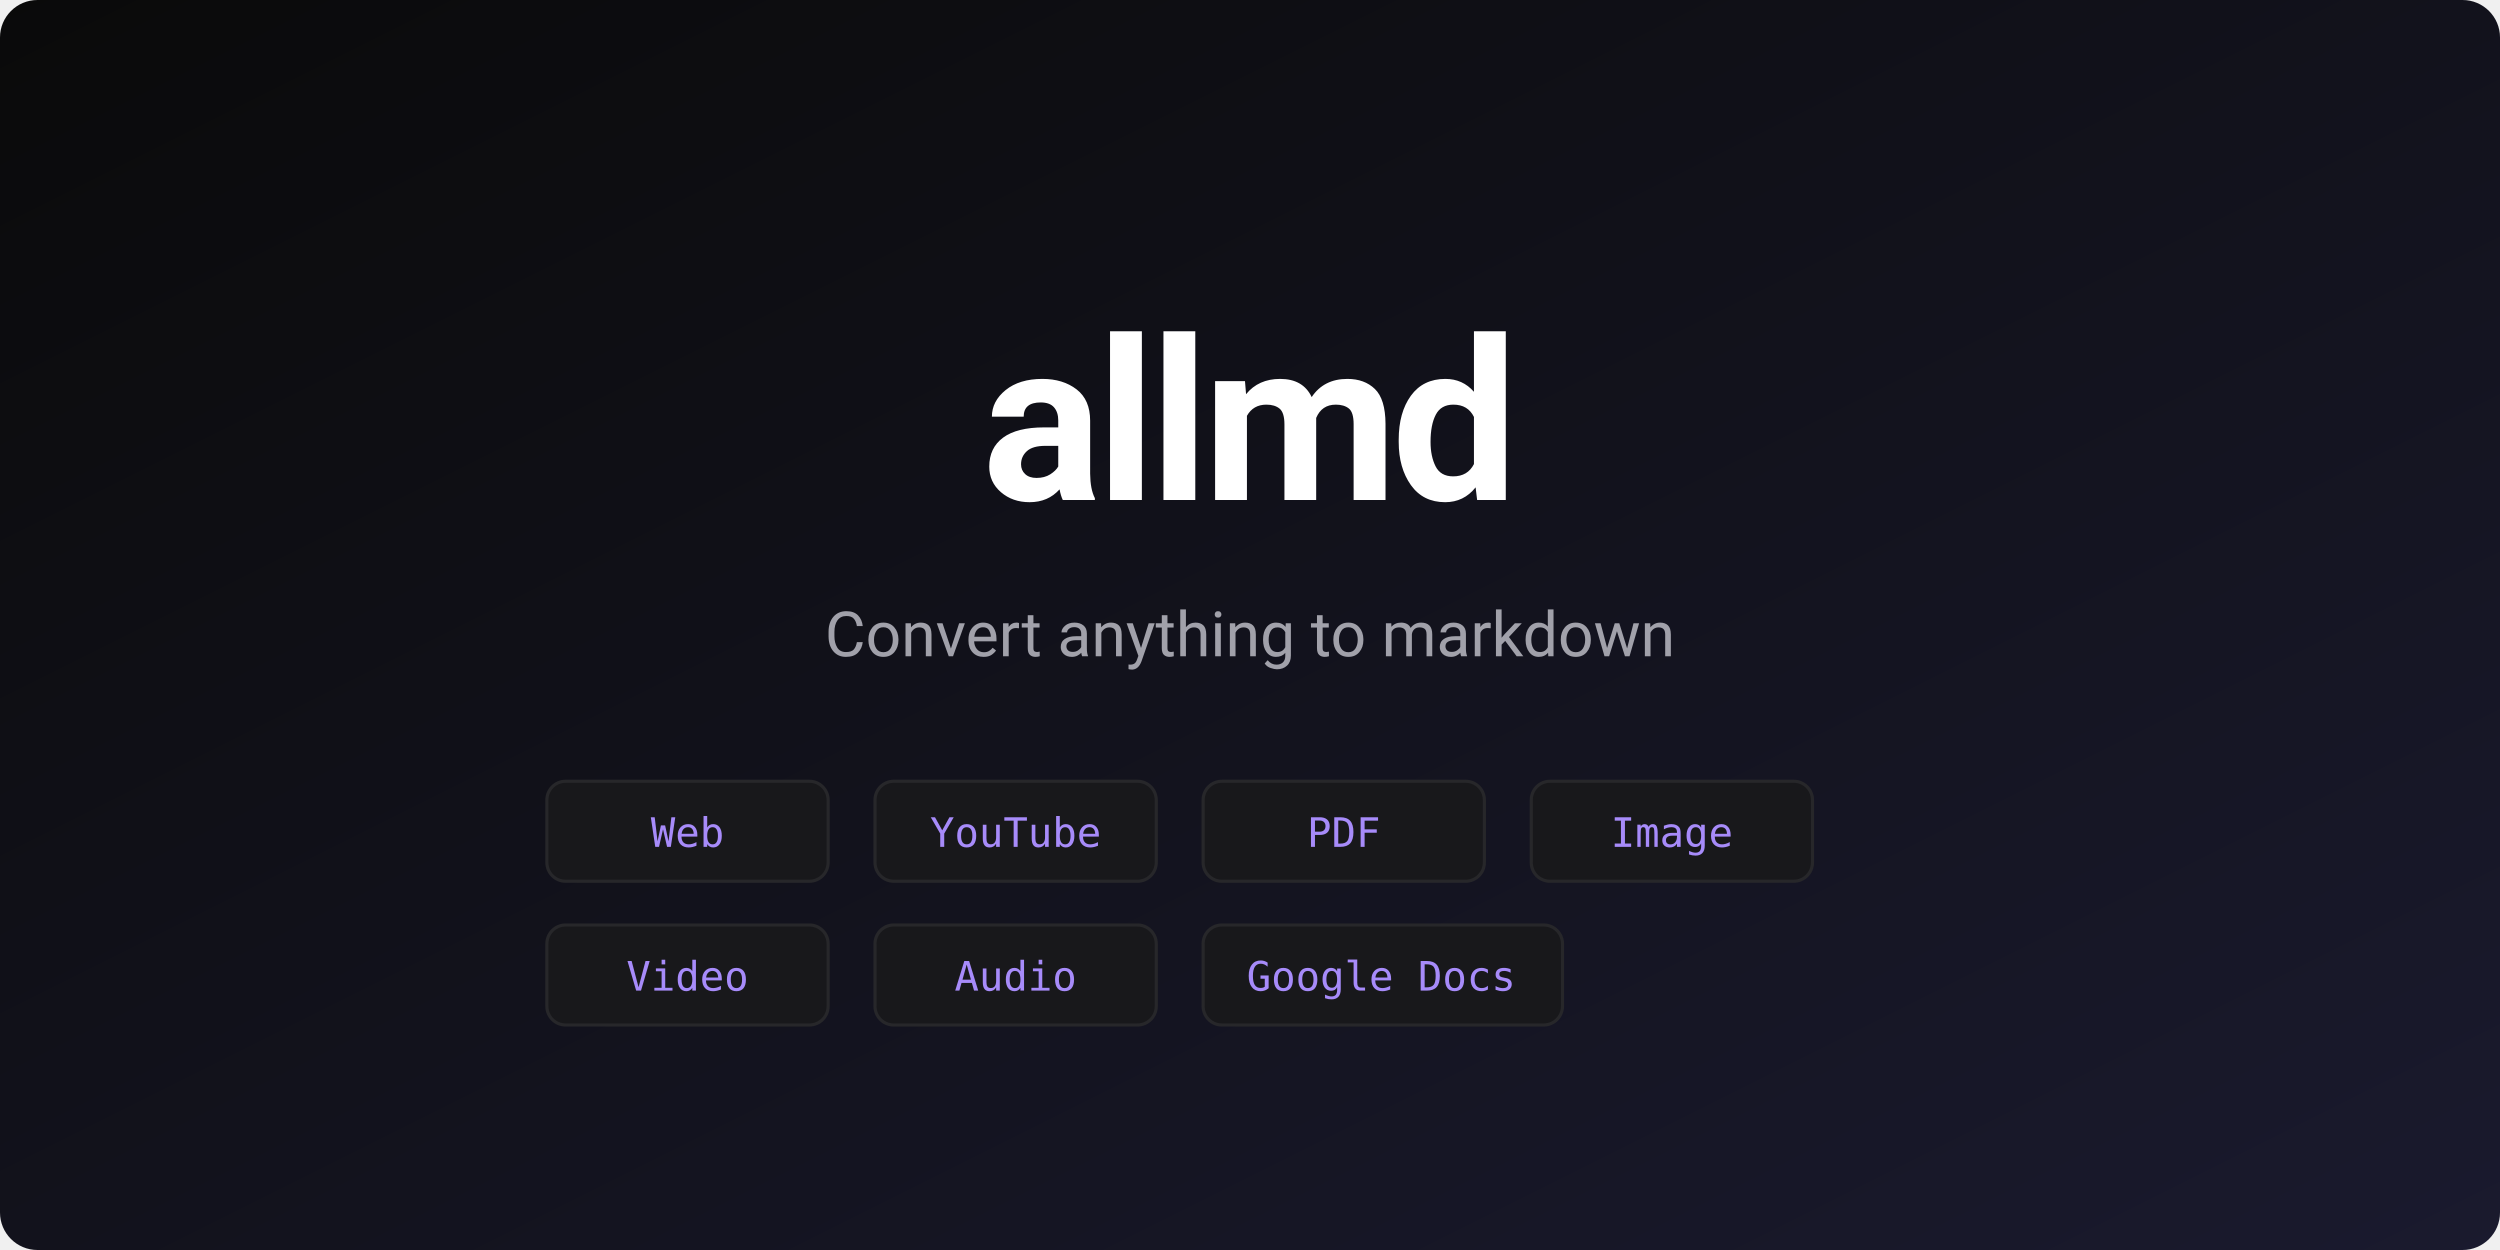
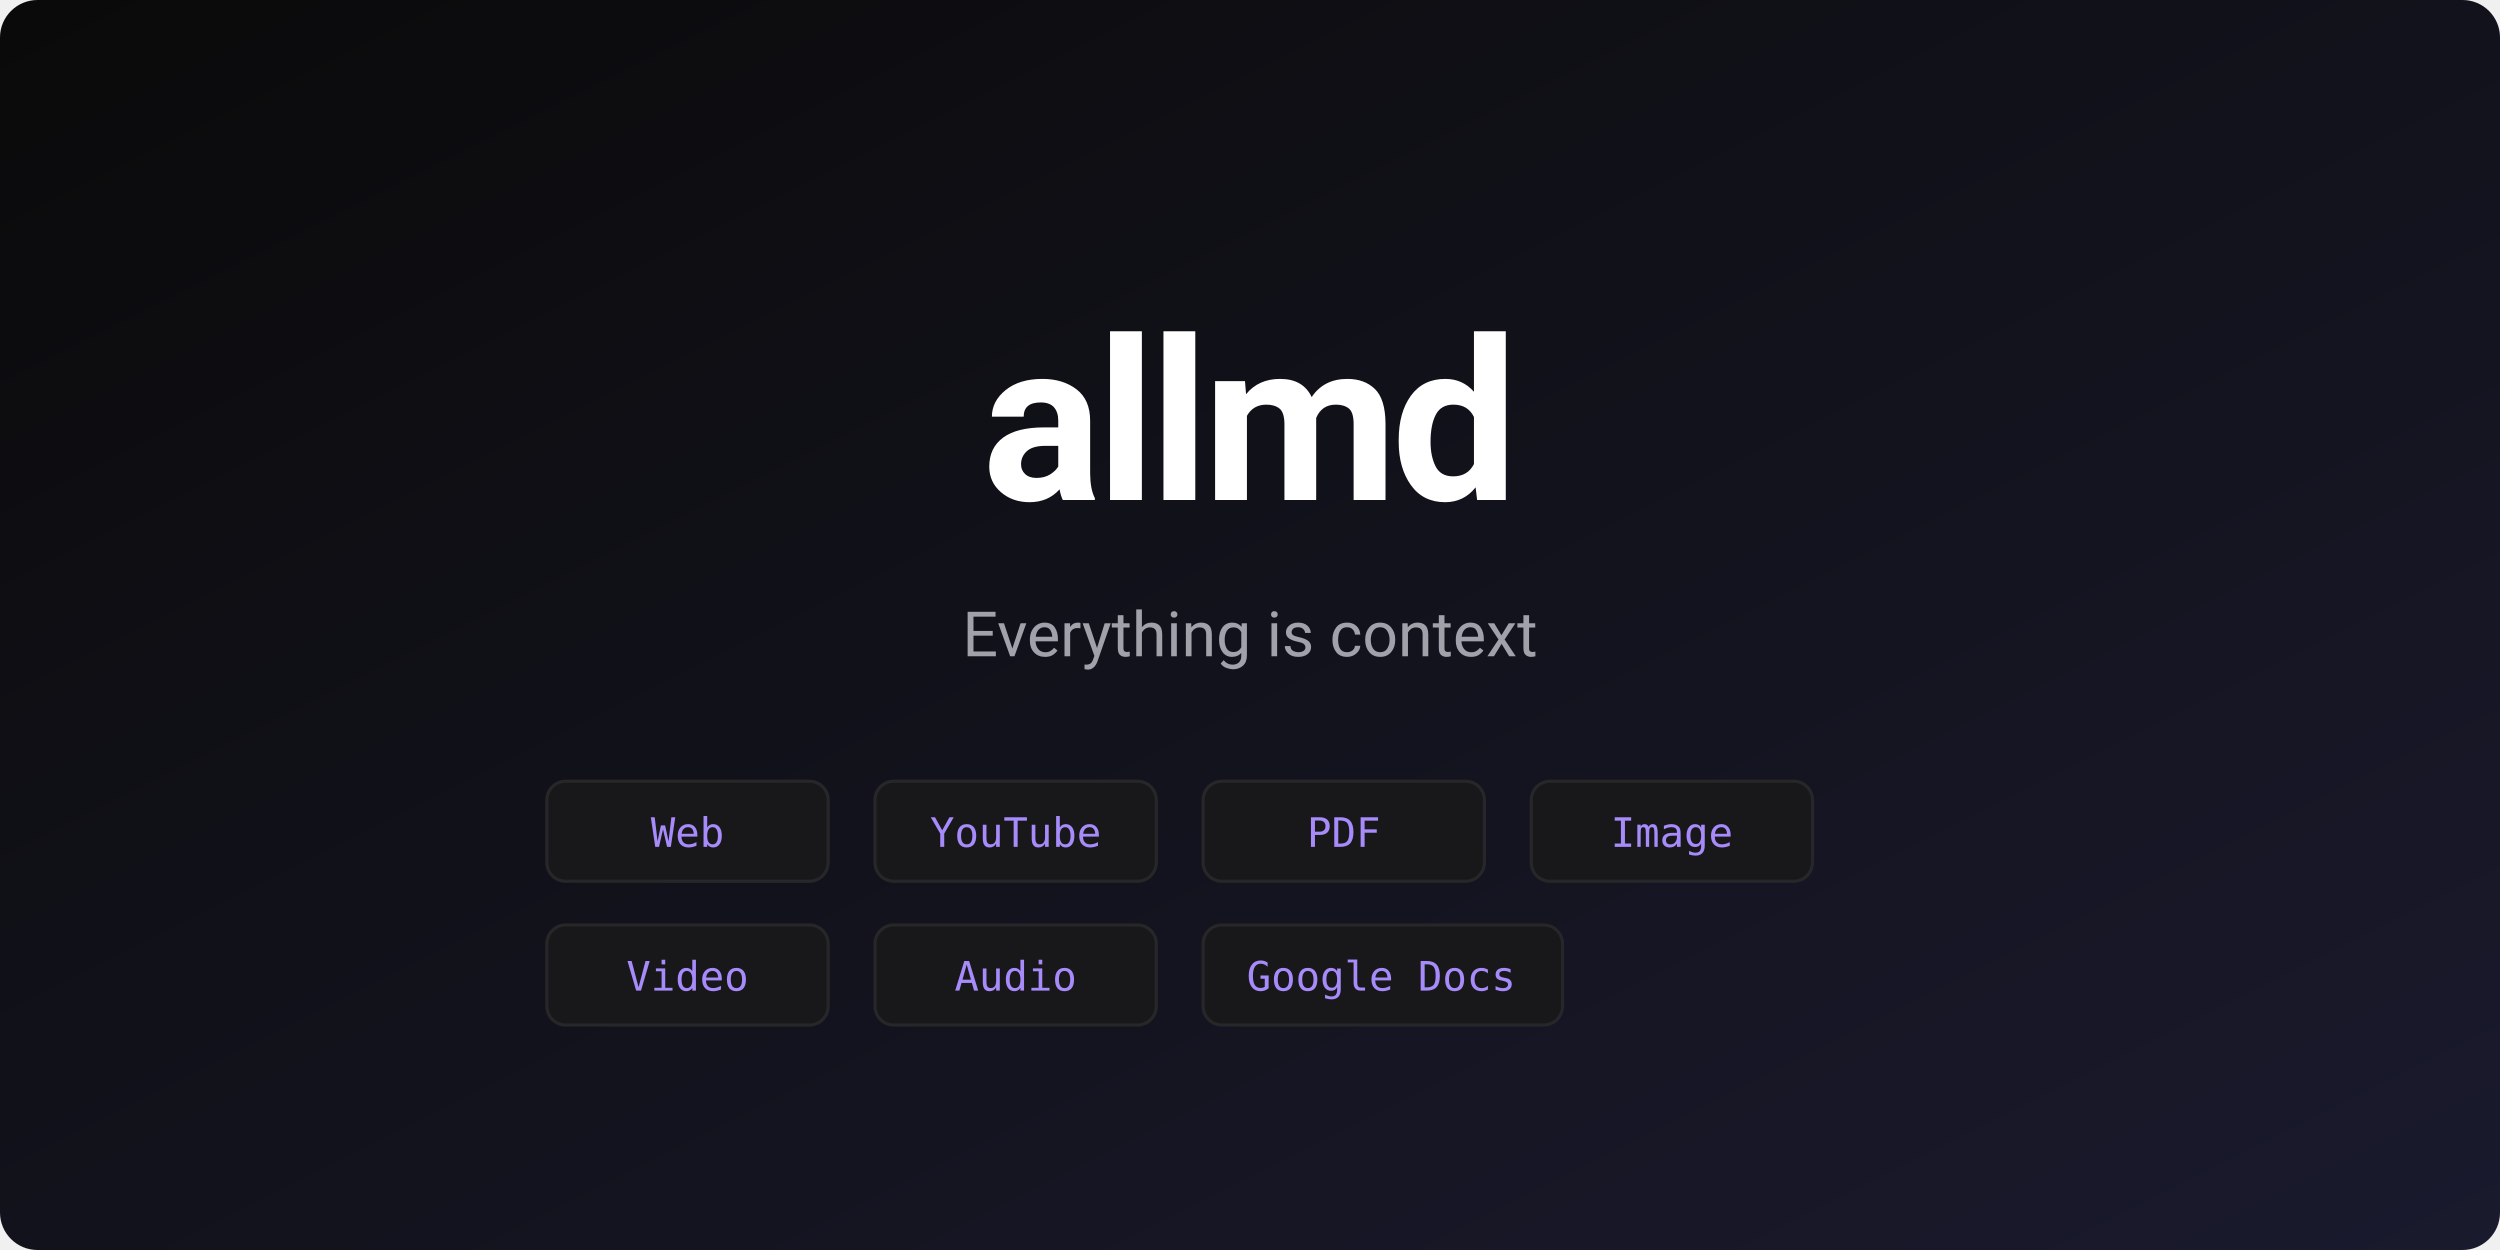
<svg xmlns="http://www.w3.org/2000/svg" width="800" height="400" viewBox="0 0 800 400">
  <defs>
    <linearGradient id="bg" x1="0%" y1="0%" x2="100%" y2="100%">
      <stop offset="0%" style="stop-color:#0a0a0a" />
      <stop offset="100%" style="stop-color:#1a1a2e" />
    </linearGradient>
    <linearGradient id="accent" x1="0%" y1="0%" x2="100%" y2="0%">
      <stop offset="0%" style="stop-color:#6366f1" />
      <stop offset="100%" style="stop-color:#8b5cf6" />
    </linearGradient>
  </defs>
  <rect width="800" height="400" fill="url(#bg)" rx="12" />
  <text x="400" y="160" font-family="-apple-system, BlinkMacSystemFont, 'Segoe UI', Roboto, sans-serif" font-size="72" font-weight="700" fill="#ffffff" text-anchor="middle" letter-spacing="-2">allmd</text>
-   <text x="400" y="210" font-family="-apple-system, BlinkMacSystemFont, 'Segoe UI', Roboto, sans-serif" font-size="20" font-weight="400" fill="#a1a1aa" text-anchor="middle">Convert anything to markdown</text>
+   <text x="400" y="210" font-family="-apple-system, BlinkMacSystemFont, 'Segoe UI', Roboto, sans-serif" font-size="20" font-weight="400" fill="#a1a1aa" text-anchor="middle">Everything is context</text>
  <g transform="translate(175, 250)">
    <rect width="90" height="32" rx="6" fill="#18181b" stroke="#27272a" stroke-width="1" />
    <text x="45" y="21" font-family="monospace" font-size="13" fill="#a78bfa" text-anchor="middle">Web</text>
  </g>
  <g transform="translate(280, 250)">
    <rect width="90" height="32" rx="6" fill="#18181b" stroke="#27272a" stroke-width="1" />
    <text x="45" y="21" font-family="monospace" font-size="13" fill="#a78bfa" text-anchor="middle">YouTube</text>
  </g>
  <g transform="translate(385, 250)">
    <rect width="90" height="32" rx="6" fill="#18181b" stroke="#27272a" stroke-width="1" />
    <text x="45" y="21" font-family="monospace" font-size="13" fill="#a78bfa" text-anchor="middle">PDF</text>
  </g>
  <g transform="translate(490, 250)">
    <rect width="90" height="32" rx="6" fill="#18181b" stroke="#27272a" stroke-width="1" />
    <text x="45" y="21" font-family="monospace" font-size="13" fill="#a78bfa" text-anchor="middle">Image</text>
  </g>
  <g transform="translate(175, 296)">
    <rect width="90" height="32" rx="6" fill="#18181b" stroke="#27272a" stroke-width="1" />
    <text x="45" y="21" font-family="monospace" font-size="13" fill="#a78bfa" text-anchor="middle">Video</text>
  </g>
  <g transform="translate(280, 296)">
    <rect width="90" height="32" rx="6" fill="#18181b" stroke="#27272a" stroke-width="1" />
    <text x="45" y="21" font-family="monospace" font-size="13" fill="#a78bfa" text-anchor="middle">Audio</text>
  </g>
  <g transform="translate(385, 296)">
    <rect width="115" height="32" rx="6" fill="#18181b" stroke="#27272a" stroke-width="1" />
    <text x="57" y="21" font-family="monospace" font-size="13" fill="#a78bfa" text-anchor="middle">Google Docs</text>
  </g>
</svg>
